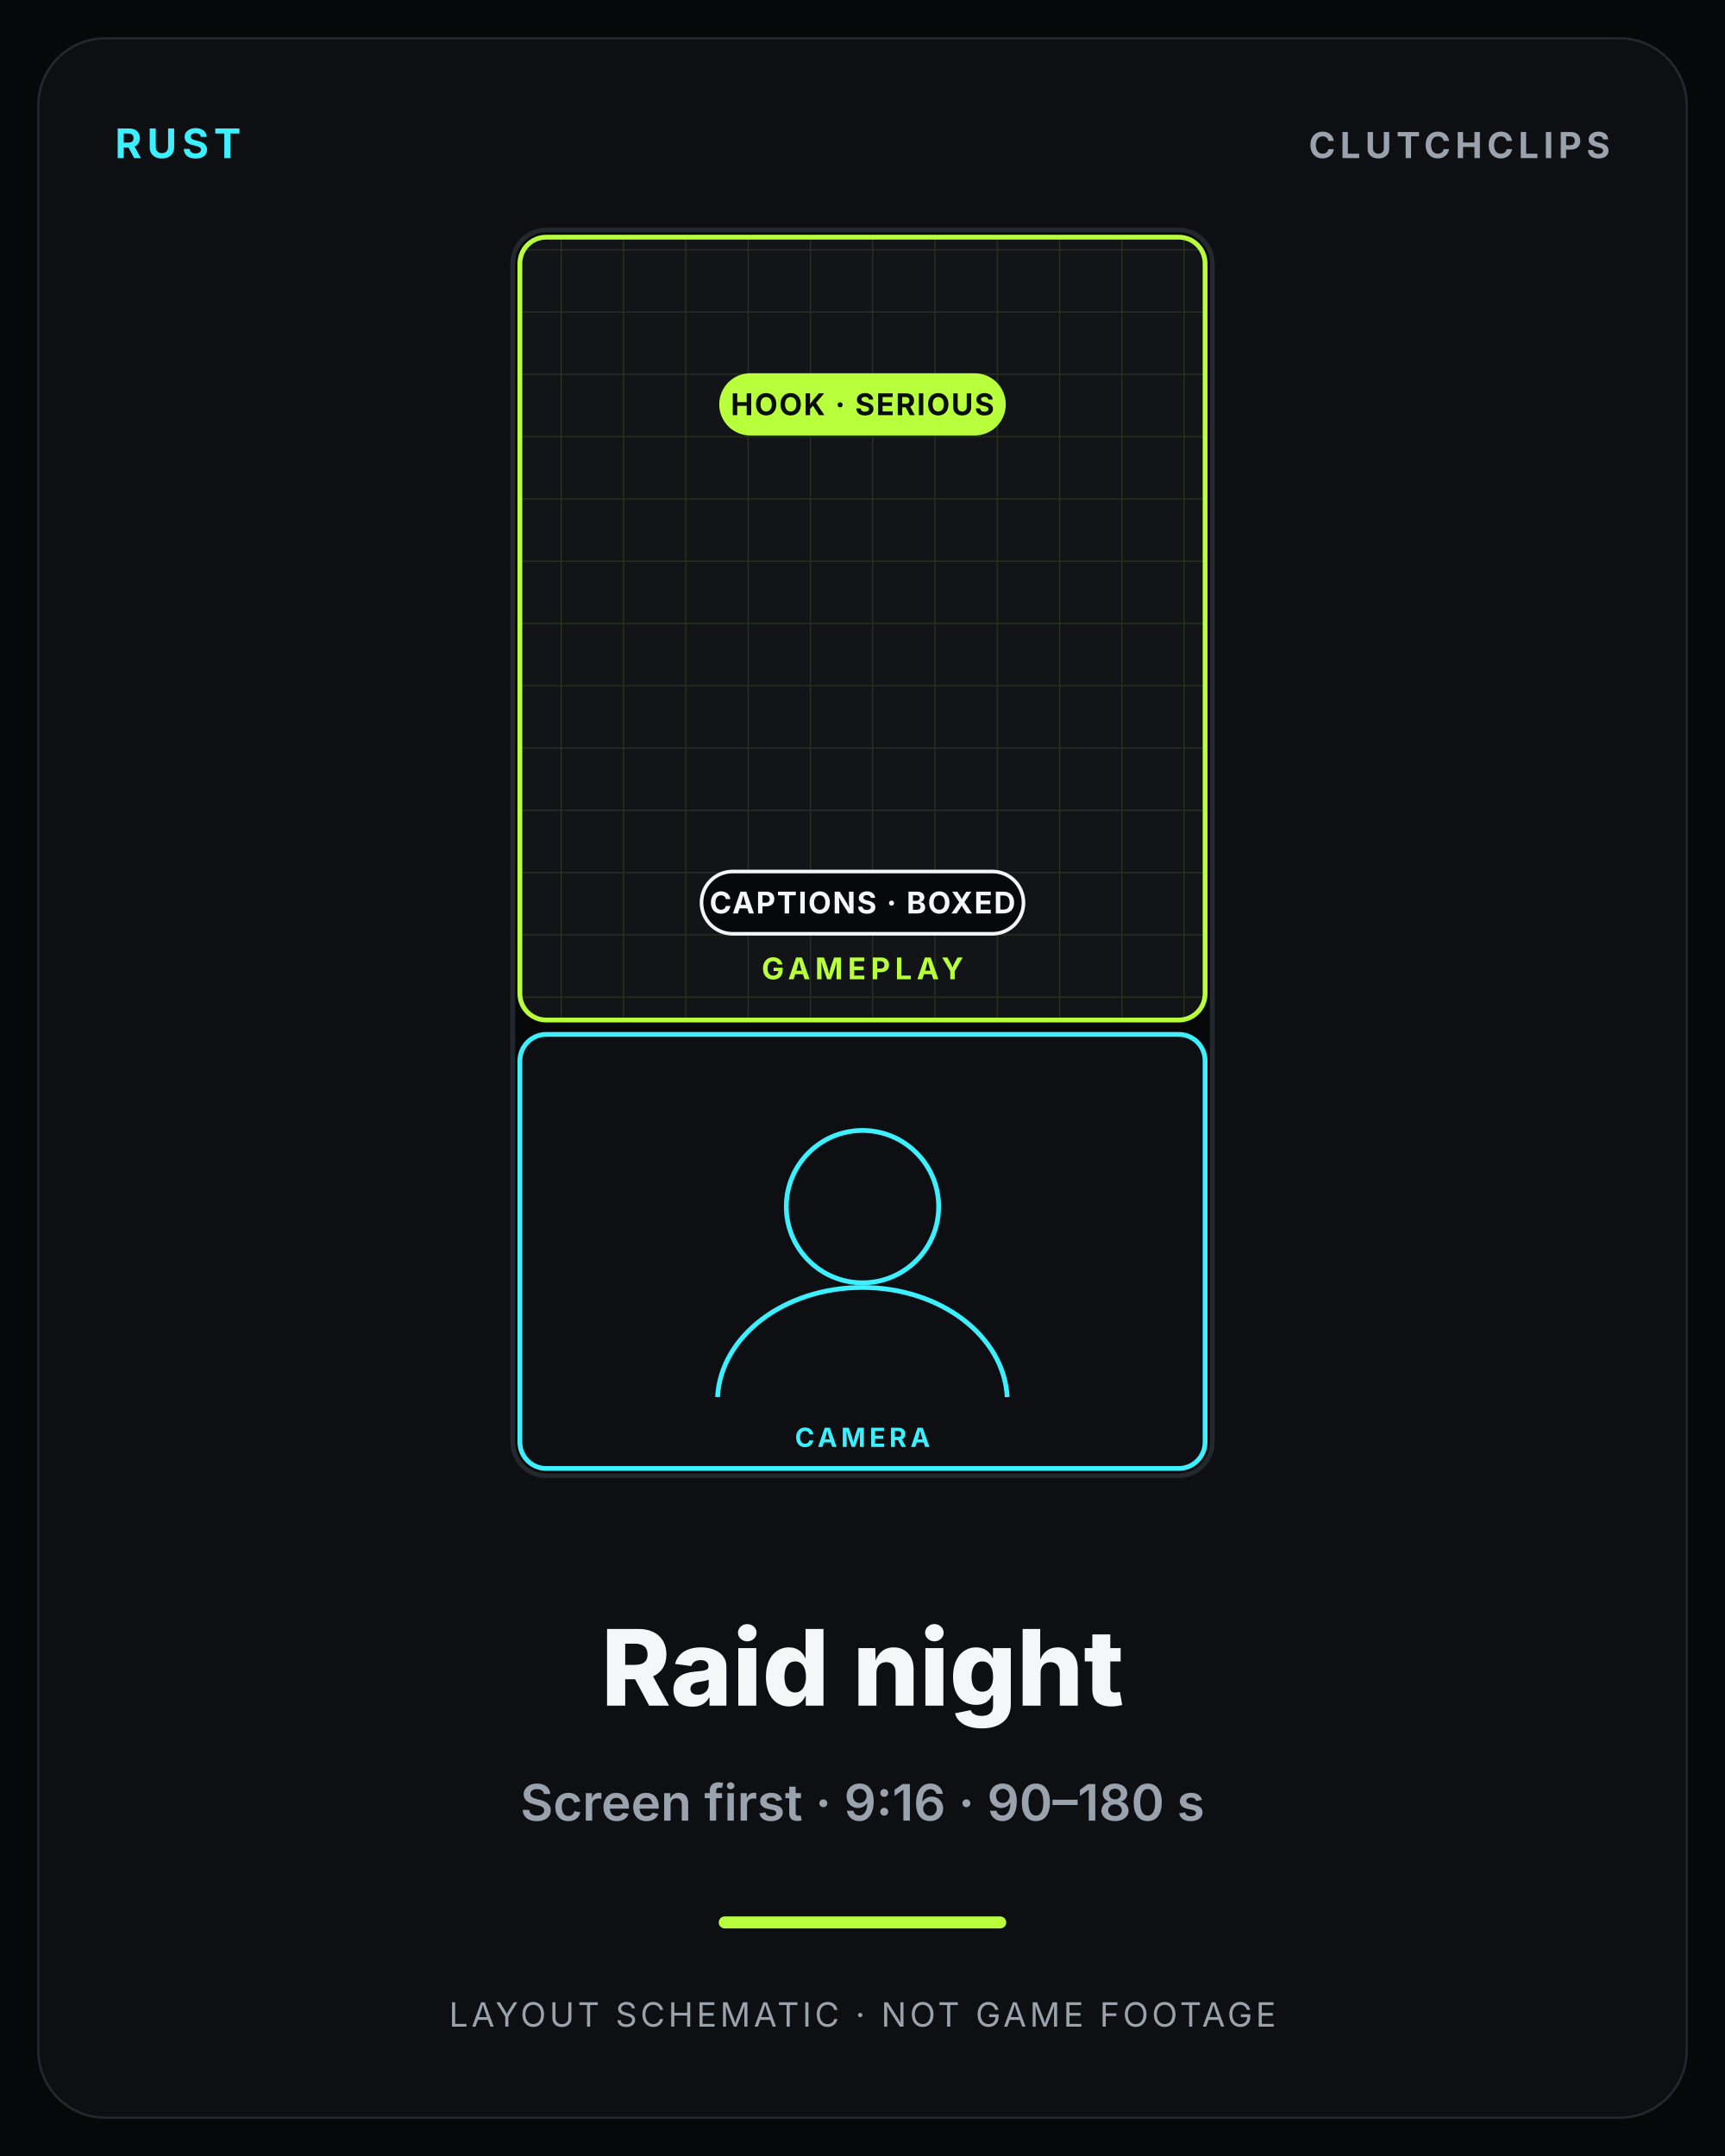
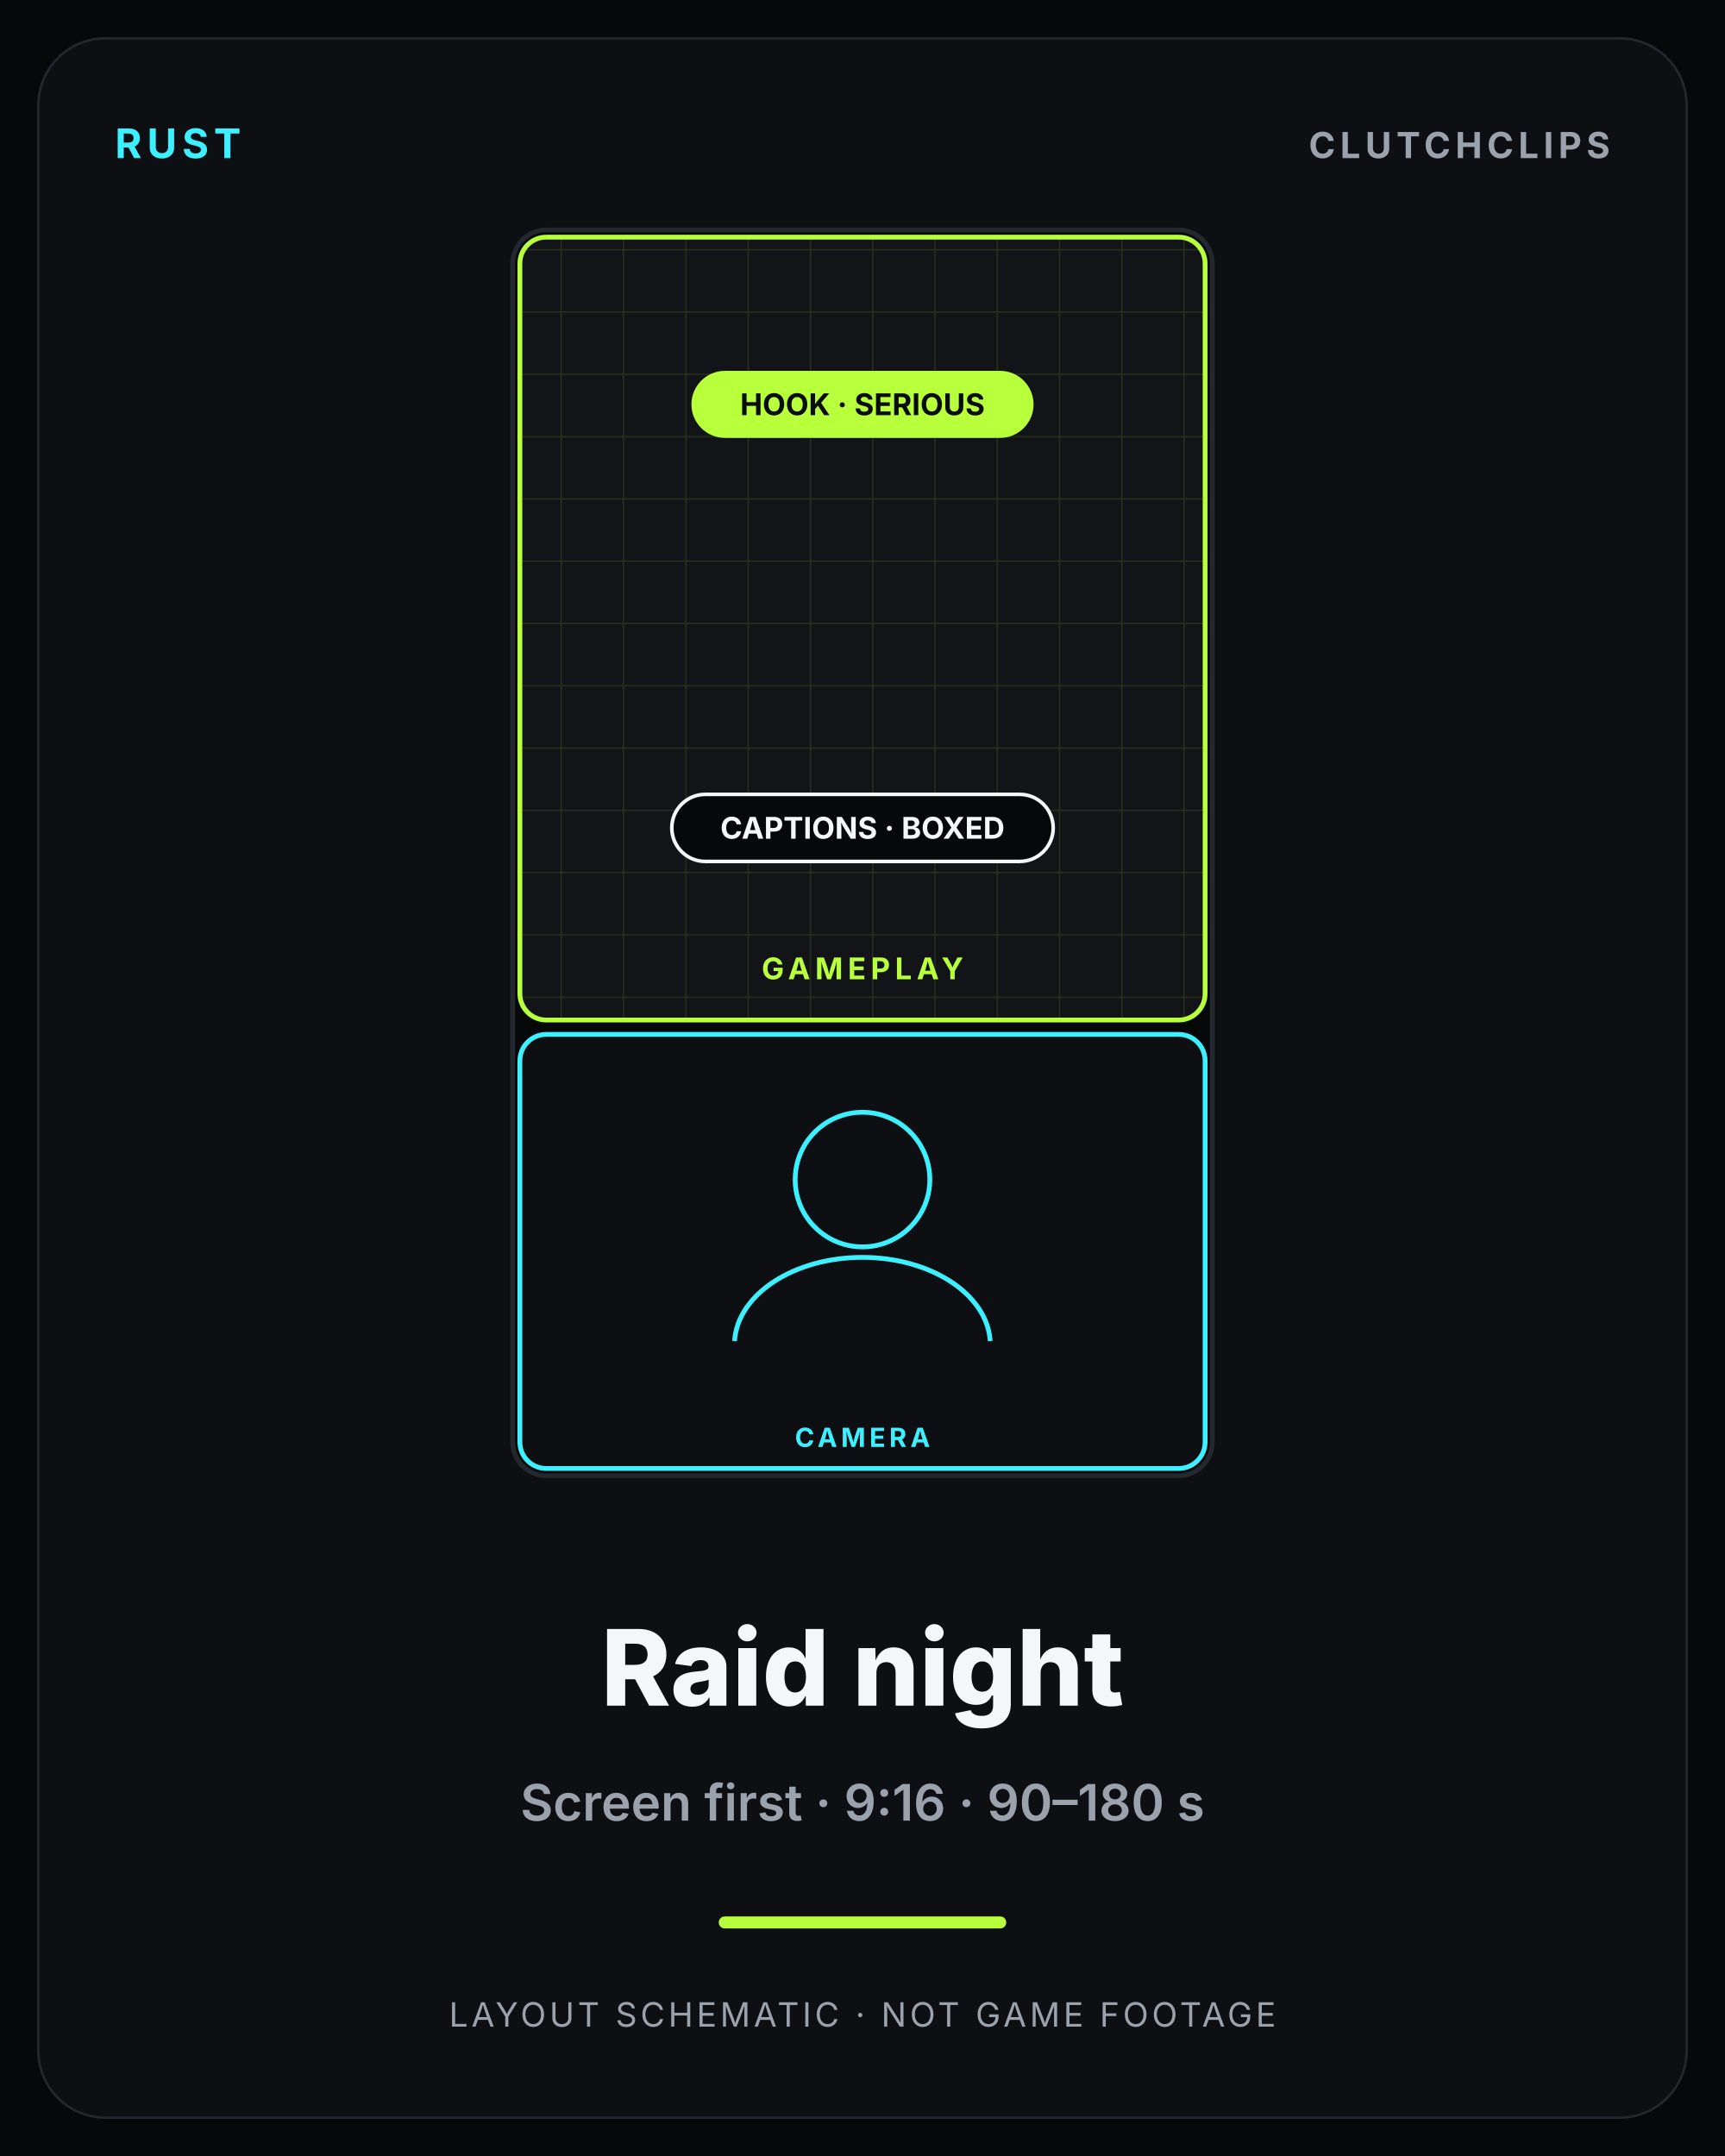
<svg xmlns="http://www.w3.org/2000/svg" viewBox="0 0 720 900" width="720" height="900" role="img" aria-label="Raid night: Screen first layout, 9:16" font-family="Inter, 'Helvetica Neue', Arial, sans-serif">
  <defs>
    <pattern id="grid" width="26" height="26" patternUnits="userSpaceOnUse">
      <path d="M26 0H0V26" fill="none" stroke="#b8ff3c" stroke-opacity="0.13" stroke-width="1" />
    </pattern>
  </defs>
  <rect width="720" height="900" fill="#07080a" />
  <rect x="16" y="16" width="688" height="868" rx="28" fill="#0d0f12" stroke="#23272e" />
  <text x="48" y="66" font-size="17" font-weight="700" letter-spacing="2.2" fill="#3cf0ff">RUST</text>
  <text x="672" y="66" text-anchor="end" font-size="15" font-weight="700" letter-spacing="2" fill="#9aa3ad">CLUTCHCLIPS</text>
  <rect x="214" y="96" width="292" height="520" rx="14" fill="#07080a" stroke="#23272e" stroke-width="2" />
  <rect x="217" y="99" width="286" height="326.8" rx="11" fill="#121418" />
  <rect x="217" y="99" width="286" height="326.8" rx="11" fill="url(#grid)" stroke="#b8ff3c" stroke-width="2" />
  <text x="360" y="408.8" text-anchor="middle" font-size="12.5" font-weight="700" letter-spacing="2" fill="#b8ff3c">GAMEPLAY</text>
  <rect x="217" y="431.8" width="286" height="181.2" rx="11" fill="#0d0f12" stroke="#3cf0ff" stroke-width="2" />
-   <circle cx="360" cy="503.7" r="31.8" fill="none" stroke="#3cf0ff" stroke-width="2" />
-   <path d="M299.5 583.2a60.5 47.7 0 0 1 120.9 0" fill="none" stroke="#3cf0ff" stroke-width="2" />
+   <circle cx="360" cy="492.4" r="28.1" fill="none" stroke="#3cf0ff" stroke-width="2" />
+   <path d="M306.6 559.8a53.4 36.5 0 0 1 106.7 0" fill="none" stroke="#3cf0ff" stroke-width="2" />
  <text x="360" y="604" text-anchor="middle" font-size="11" font-weight="700" letter-spacing="1.6" fill="#3cf0ff">CAMERA</text>
-   <rect x="300.2" y="155.8" width="119.6" height="26" rx="13" fill="#b8ff3c" />
-   <text x="360" y="173.3" text-anchor="middle" font-size="12.5" font-weight="700" letter-spacing="0.6" fill="#0a0d05">HOOK · SERIOUS</text>
-   <rect x="292.8" y="363.8" width="134.4" height="26" rx="13" fill="#07080a" stroke="#f4f6f8" stroke-width="1.5" />
-   <text x="360" y="381.3" text-anchor="middle" font-size="12.5" font-weight="700" letter-spacing="0.6" fill="#f4f6f8">CAPTIONS · BOXED</text>
+   <rect x="288.6" y="154.8" width="142.8" height="28" rx="14" fill="#b8ff3c" />
+   <text x="360" y="173.3" text-anchor="middle" font-size="12.5" font-weight="700" textLength="114.8" lengthAdjust="spacingAndGlyphs" fill="#0a0d05">HOOK · SERIOUS</text>
+   <rect x="280.4" y="331.6" width="159.2" height="28" rx="14" fill="#07080a" stroke="#f4f6f8" stroke-width="1.5" />
+   <text x="360" y="350.1" text-anchor="middle" font-size="12.5" font-weight="700" textLength="131.2" lengthAdjust="spacingAndGlyphs" fill="#f4f6f8">CAPTIONS · BOXED</text>
  <text x="360" y="712" text-anchor="middle" font-size="44" font-weight="800" fill="#f4f6f8">Raid night</text>
  <text x="360" y="760" text-anchor="middle" font-size="21" font-weight="600" fill="#9aa3ad">Screen first  ·  9:16  ·  90–180 s</text>
  <rect x="300" y="800" width="120" height="5" rx="2.5" fill="#b8ff3c" />
  <text x="360" y="846" text-anchor="middle" font-size="14" letter-spacing="1.4" fill="#9aa3ad">LAYOUT SCHEMATIC · NOT GAME FOOTAGE</text>
</svg>
